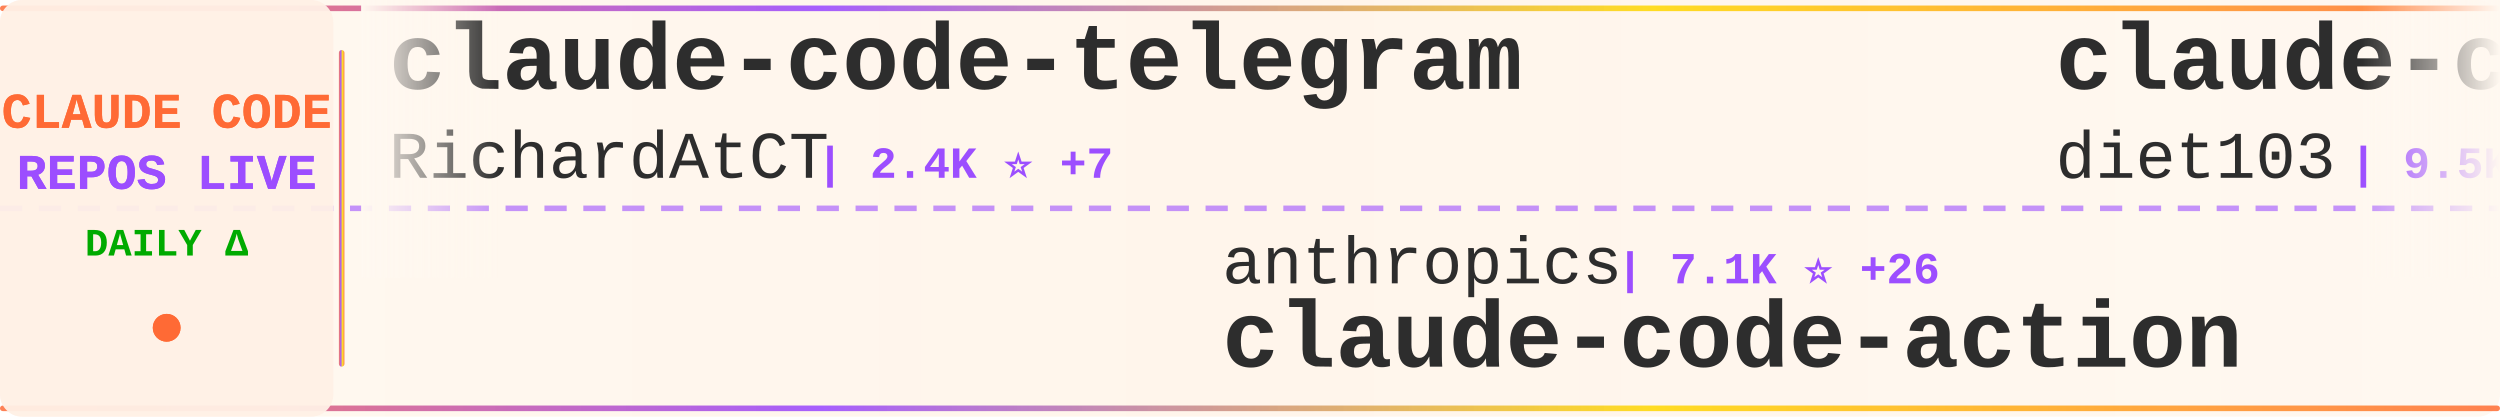
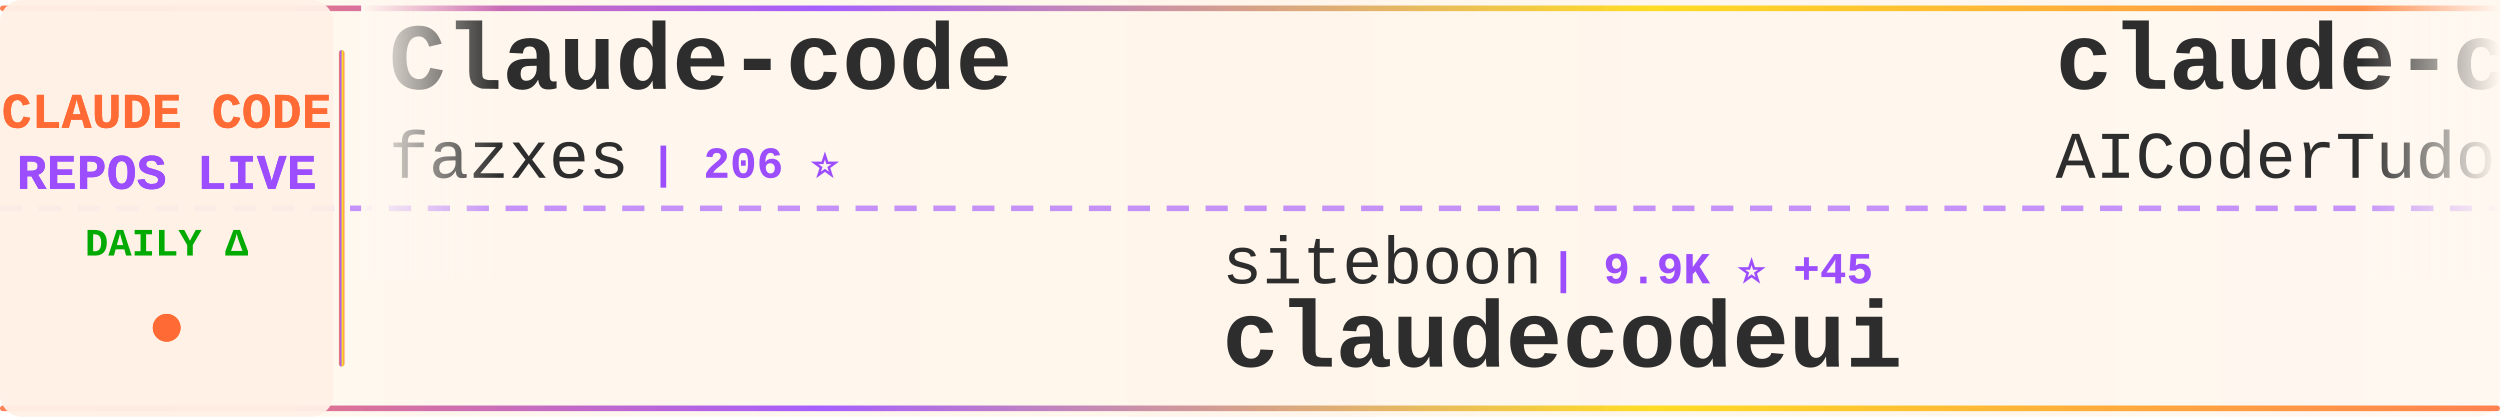
<svg xmlns="http://www.w3.org/2000/svg" width="900" height="150">
  <defs>
    <linearGradient id="tickerBg" x1="0%" y1="0%" x2="100%" y2="0%">
      <stop offset="0%" style="stop-color:#fff8f0;stop-opacity:0.98" />
      <stop offset="50%" style="stop-color:#fff5eb;stop-opacity:1" />
      <stop offset="100%" style="stop-color:#fff8f0;stop-opacity:0.98" />
    </linearGradient>
    <linearGradient id="borderGrad" x1="0%" y1="0%" x2="100%" y2="0%">
      <stop offset="0%" style="stop-color:#FF6B35;stop-opacity:0.85">
        <animate attributeName="stop-opacity" values="0.85;1;0.85" dur="2s" repeatCount="indefinite" />
      </stop>
      <stop offset="33%" style="stop-color:#9C4EFF;stop-opacity:0.9">
        <animate attributeName="stop-opacity" values="0.9;1;0.9" dur="2.2s" repeatCount="indefinite" />
      </stop>
      <stop offset="66%" style="stop-color:#FFD700;stop-opacity:0.85">
        <animate attributeName="stop-opacity" values="0.85;1;0.85" dur="1.8s" repeatCount="indefinite" />
      </stop>
      <stop offset="100%" style="stop-color:#FF6B35;stop-opacity:0.85">
        <animate attributeName="stop-opacity" values="0.85;1;0.85" dur="2s" repeatCount="indefinite" />
      </stop>
    </linearGradient>
    <filter id="textGlow">
      <feGaussianBlur stdDeviation="0.15" result="coloredBlur" />
      <feMerge>
        <feMergeNode in="coloredBlur" />
        <feMergeNode in="SourceGraphic" />
      </feMerge>
    </filter>
    <filter id="metricGlow">
      <feGaussianBlur stdDeviation="0.2" result="coloredBlur" />
      <feMerge>
        <feMergeNode in="coloredBlur" />
        <feMergeNode in="SourceGraphic" />
      </feMerge>
    </filter>
    <linearGradient id="leftFade" x1="0%" y1="0%" x2="100%" y2="0%">
      <stop offset="0%" style="stop-color:#fff8f0;stop-opacity:1" />
      <stop offset="100%" style="stop-color:#fff8f0;stop-opacity:0" />
    </linearGradient>
    <linearGradient id="rightFade" x1="0%" y1="0%" x2="100%" y2="0%">
      <stop offset="0%" style="stop-color:#fff8f0;stop-opacity:0" />
      <stop offset="100%" style="stop-color:#fff8f0;stop-opacity:1" />
    </linearGradient>
  </defs>
  <rect width="900" height="150" fill="url(#tickerBg)" rx="8" />
  <rect x="0" y="2" width="900" height="2" fill="url(#borderGrad)" rx="1" />
  <rect x="0" y="146" width="900" height="2" fill="url(#borderGrad)" rx="1" />
  <line x1="0" y1="75" x2="900" y2="75" stroke="#9C4EFF" stroke-width="2" stroke-dasharray="8 6" opacity="0.6" />
  <rect x="0" y="0" width="120" height="150" fill="#fff0e6" opacity="0.95" rx="8" />
  <text x="60" y="46" font-family="'Courier New', monospace" font-size="18" font-weight="bold" fill="#FF6B35" text-anchor="middle" filter="url(#textGlow)">
    CLAUDE CODE
  </text>
  <text x="60" y="68" font-family="'Courier New', monospace" font-size="18" font-weight="bold" fill="#9C4EFF" text-anchor="middle" filter="url(#textGlow)">
    REPOS LIVE
  </text>
  <text x="60" y="92" font-family="'Courier New', monospace" font-size="14" font-weight="bold" fill="#00aa00" text-anchor="middle">
    DAILY Δ
  </text>
  <circle cx="60" cy="118" r="5" fill="#FF6B35" filter="url(#metricGlow)">
    <animate attributeName="r" values="4;6;4" dur="1.5s" repeatCount="indefinite" />
    <animate attributeName="opacity" values="0.6;1;0.6" dur="1.5s" repeatCount="indefinite" />
  </circle>
  <rect x="122" y="18" width="2" height="114" fill="url(#borderGrad)" rx="1" />
  <clipPath id="tickerClip">
    <rect x="130" y="0" width="770" height="150" />
  </clipPath>
  <g clip-path="url(#tickerClip)">
    <g id="tickerItems">
      <animateTransform attributeName="transform" attributeType="XML" type="translate" from="0 0" to="-3000 0" dur="54s" repeatCount="indefinite" />
      <g transform="translate(0, 0)">
-         <text x="140" y="32" font-family="'Courier New', monospace" font-size="34" font-weight="bold" fill="#2d2d2d">claude-code-telegram</text>
-         <text x="140" y="64" font-family="'Courier New', monospace" font-size="24" font-weight="normal" fill="#2d2d2d" opacity="1.0">RichardAtCT</text>
-         <text x="294" y="64" font-family="'Courier New', monospace" font-size="16" font-weight="bold" fill="#9C4EFF"> | 2.4K ⭐ +7</text>
+         <text x="140" y="32" font-family="'Courier New', monospace" font-size="34" font-weight="bold" fill="#2d2d2d">Claude-code</text>
+         <text x="140" y="64" font-family="'Courier New', monospace" font-size="24" font-weight="normal" fill="#2d2d2d" opacity="1.0">fazxes</text>
+         <text x="234" y="64" font-family="'Courier New', monospace" font-size="16" font-weight="bold" fill="#9C4EFF"> | 206 ⭐</text>
      </g>
      <g transform="translate(300, 0)">
+         <text x="140" y="102" font-family="'Courier New', monospace" font-size="24" font-weight="normal" fill="#2d2d2d" opacity="1.0">siteboon</text>
+         <text x="258" y="102" font-family="'Courier New', monospace" font-size="16" font-weight="bold" fill="#9C4EFF"> | 9.9K ⭐ +45</text>
+         <text x="140" y="132" font-family="'Courier New', monospace" font-size="34" font-weight="bold" fill="#2d2d2d">claudecodeui</text>
+       </g>
+       <g transform="translate(600, 0)">
+         <text x="140" y="32" font-family="'Courier New', monospace" font-size="34" font-weight="bold" fill="#2d2d2d">claude-code-tudou</text>
+         <text x="140" y="64" font-family="'Courier New', monospace" font-size="24" font-weight="normal" fill="#2d2d2d" opacity="1.0">AICoderTudou</text>
+         <text x="306" y="64" font-family="'Courier New', monospace" font-size="16" font-weight="bold" fill="#9C4EFF"> | 482 ⭐ +3</text>
+       </g>
+       <g transform="translate(900, 0)">
+         <text x="140" y="102" font-family="'Courier New', monospace" font-size="24" font-weight="normal" fill="#2d2d2d" opacity="1.0">huangserva</text>
+         <text x="282" y="102" font-family="'Courier New', monospace" font-size="16" font-weight="bold" fill="#9C4EFF"> | 552 ⭐ +1</text>
+         <text x="140" y="132" font-family="'Courier New', monospace" font-size="34" font-weight="bold" fill="#2d2d2d">claude-code-cli</text>
+       </g>
+       <g transform="translate(1200, 0)">
+         <text x="140" y="32" font-family="'Courier New', monospace" font-size="34" font-weight="bold" fill="#2d2d2d">claude-code-sourcemap</text>
+         <text x="140" y="64" font-family="'Courier New', monospace" font-size="24" font-weight="normal" fill="#2d2d2d" opacity="1.0">Hyper66666</text>
+         <text x="282" y="64" font-family="'Courier New', monospace" font-size="16" font-weight="bold" fill="#9C4EFF"> | 206 ⭐</text>
+       </g>
+       <g transform="translate(1500, 0)">
+         <text x="140" y="102" font-family="'Courier New', monospace" font-size="24" font-weight="normal" fill="#2d2d2d" opacity="1.0">sugyan</text>
+         <text x="234" y="102" font-family="'Courier New', monospace" font-size="16" font-weight="bold" fill="#9C4EFF"> | 1.0K ⭐ +7</text>
+         <text x="140" y="132" font-family="'Courier New', monospace" font-size="34" font-weight="bold" fill="#2d2d2d">claude-code-webui</text>
+       </g>
+       <g transform="translate(1800, 0)">
+         <text x="140" y="32" font-family="'Courier New', monospace" font-size="34" font-weight="bold" fill="#2d2d2d">Auto-claude-code-researc...</text>
+         <text x="140" y="64" font-family="'Courier New', monospace" font-size="24" font-weight="normal" fill="#2d2d2d" opacity="1.0">wanshuiyin</text>
+         <text x="282" y="64" font-family="'Courier New', monospace" font-size="16" font-weight="bold" fill="#9C4EFF"> | 6.8K ⭐ +140</text>
+       </g>
+       <g transform="translate(2100, 0)">
        <text x="140" y="102" font-family="'Courier New', monospace" font-size="24" font-weight="normal" fill="#2d2d2d" opacity="1.0">anthropics</text>
-         <text x="282" y="102" font-family="'Courier New', monospace" font-size="16" font-weight="bold" fill="#9C4EFF"> | 7.1K ⭐ +26</text>
+         <text x="282" y="102" font-family="'Courier New', monospace" font-size="16" font-weight="bold" fill="#9C4EFF"> | 7.1K ⭐ +23</text>
        <text x="140" y="132" font-family="'Courier New', monospace" font-size="34" font-weight="bold" fill="#2d2d2d">claude-code-action</text>
      </g>
-       <g transform="translate(600, 0)">
-         <text x="140" y="32" font-family="'Courier New', monospace" font-size="34" font-weight="bold" fill="#2d2d2d">claude-code-infrastructu...</text>
-         <text x="140" y="64" font-family="'Courier New', monospace" font-size="24" font-weight="normal" fill="#2d2d2d" opacity="1.0">diet103</text>
-         <text x="246" y="64" font-family="'Courier New', monospace" font-size="16" font-weight="bold" fill="#9C4EFF"> | 9.5K ⭐ +4</text>
-       </g>
-       <g transform="translate(900, 0)">
-         <text x="140" y="102" font-family="'Courier New', monospace" font-size="24" font-weight="normal" fill="#2d2d2d" opacity="1.0">Windy3f3f3f3f</text>
-         <text x="318" y="102" font-family="'Courier New', monospace" font-size="16" font-weight="bold" fill="#9C4EFF"> | 1.9K ⭐ +34</text>
-         <text x="140" y="132" font-family="'Courier New', monospace" font-size="34" font-weight="bold" fill="#2d2d2d">how-claude-code-works</text>
-       </g>
-       <g transform="translate(1200, 0)">
-         <text x="140" y="32" font-family="'Courier New', monospace" font-size="34" font-weight="bold" fill="#2d2d2d">claude-code-webui</text>
-         <text x="140" y="64" font-family="'Courier New', monospace" font-size="24" font-weight="normal" fill="#2d2d2d" opacity="1.0">sugyan</text>
-         <text x="234" y="64" font-family="'Courier New', monospace" font-size="16" font-weight="bold" fill="#9C4EFF"> | 1.0K ⭐ +2</text>
-       </g>
-       <g transform="translate(1500, 0)">
-         <text x="140" y="102" font-family="'Courier New', monospace" font-size="24" font-weight="normal" fill="#2d2d2d" opacity="1.0">Alishahryar1</text>
-         <text x="306" y="102" font-family="'Courier New', monospace" font-size="16" font-weight="bold" fill="#9C4EFF"> | 1.9K ⭐ +21</text>
-         <text x="140" y="132" font-family="'Courier New', monospace" font-size="34" font-weight="bold" fill="#2d2d2d">free-claude-code</text>
-       </g>
-       <g transform="translate(1800, 0)">
-         <text x="140" y="32" font-family="'Courier New', monospace" font-size="34" font-weight="bold" fill="#2d2d2d">awesome-claude-code-suba...</text>
-         <text x="140" y="64" font-family="'Courier New', monospace" font-size="24" font-weight="normal" fill="#2d2d2d" opacity="1.0">VoltAgent</text>
-         <text x="270" y="64" font-family="'Courier New', monospace" font-size="16" font-weight="bold" fill="#9C4EFF"> | 17.3K ⭐ +127</text>
-       </g>
-       <g transform="translate(2100, 0)">
-         <text x="140" y="102" font-family="'Courier New', monospace" font-size="24" font-weight="normal" fill="#2d2d2d" opacity="1.0">huangserva</text>
-         <text x="282" y="102" font-family="'Courier New', monospace" font-size="16" font-weight="bold" fill="#9C4EFF"> | 551 ⭐</text>
-         <text x="140" y="132" font-family="'Courier New', monospace" font-size="34" font-weight="bold" fill="#2d2d2d">claude-code-cli</text>
-       </g>
      <g transform="translate(2400, 0)">
-         <text x="140" y="32" font-family="'Courier New', monospace" font-size="34" font-weight="bold" fill="#2d2d2d">claudecodeui</text>
-         <text x="140" y="64" font-family="'Courier New', monospace" font-size="24" font-weight="normal" fill="#2d2d2d" opacity="1.0">siteboon</text>
-         <text x="258" y="64" font-family="'Courier New', monospace" font-size="16" font-weight="bold" fill="#9C4EFF"> | 9.8K ⭐ +49</text>
+         <text x="140" y="32" font-family="'Courier New', monospace" font-size="34" font-weight="bold" fill="#2d2d2d">Claude-Code-Usage-Monito...</text>
+         <text x="140" y="64" font-family="'Courier New', monospace" font-size="24" font-weight="normal" fill="#2d2d2d" opacity="1.0">Maciek-roboblog</text>
+         <text x="342" y="64" font-family="'Courier New', monospace" font-size="16" font-weight="bold" fill="#9C4EFF"> | 7.6K ⭐ +18</text>
      </g>
      <g transform="translate(2700, 0)">
-         <text x="140" y="102" font-family="'Courier New', monospace" font-size="24" font-weight="normal" fill="#2d2d2d" opacity="1.0">lintsinghua</text>
-         <text x="294" y="102" font-family="'Courier New', monospace" font-size="16" font-weight="bold" fill="#9C4EFF"> | 2.7K ⭐ +55</text>
-         <text x="140" y="132" font-family="'Courier New', monospace" font-size="34" font-weight="bold" fill="#2d2d2d">claude-code-book</text>
+         <text x="140" y="102" font-family="'Courier New', monospace" font-size="24" font-weight="normal" fill="#2d2d2d" opacity="1.0">obra</text>
+         <text x="210" y="102" font-family="'Courier New', monospace" font-size="16" font-weight="bold" fill="#9C4EFF"> | 154.6K ⭐ +2.1K</text>
+         <text x="140" y="132" font-family="'Courier New', monospace" font-size="34" font-weight="bold" fill="#2d2d2d">superpowers</text>
      </g>
      <g transform="translate(3000, 0)">
-         <text x="140" y="32" font-family="'Courier New', monospace" font-size="34" font-weight="bold" fill="#2d2d2d">claude-code-telegram</text>
-         <text x="140" y="64" font-family="'Courier New', monospace" font-size="24" font-weight="normal" fill="#2d2d2d" opacity="1.0">RichardAtCT</text>
-         <text x="294" y="64" font-family="'Courier New', monospace" font-size="16" font-weight="bold" fill="#9C4EFF"> | 2.4K ⭐ +7</text>
+         <text x="140" y="32" font-family="'Courier New', monospace" font-size="34" font-weight="bold" fill="#2d2d2d">Claude-code</text>
+         <text x="140" y="64" font-family="'Courier New', monospace" font-size="24" font-weight="normal" fill="#2d2d2d" opacity="1.0">fazxes</text>
+         <text x="234" y="64" font-family="'Courier New', monospace" font-size="16" font-weight="bold" fill="#9C4EFF"> | 206 ⭐</text>
      </g>
      <g transform="translate(3300, 0)">
-         <text x="140" y="102" font-family="'Courier New', monospace" font-size="24" font-weight="normal" fill="#2d2d2d" opacity="1.0">anthropics</text>
-         <text x="282" y="102" font-family="'Courier New', monospace" font-size="16" font-weight="bold" fill="#9C4EFF"> | 7.1K ⭐ +26</text>
-         <text x="140" y="132" font-family="'Courier New', monospace" font-size="34" font-weight="bold" fill="#2d2d2d">claude-code-action</text>
+         <text x="140" y="102" font-family="'Courier New', monospace" font-size="24" font-weight="normal" fill="#2d2d2d" opacity="1.0">siteboon</text>
+         <text x="258" y="102" font-family="'Courier New', monospace" font-size="16" font-weight="bold" fill="#9C4EFF"> | 9.9K ⭐ +45</text>
+         <text x="140" y="132" font-family="'Courier New', monospace" font-size="34" font-weight="bold" fill="#2d2d2d">claudecodeui</text>
      </g>
      <g transform="translate(3600, 0)">
-         <text x="140" y="32" font-family="'Courier New', monospace" font-size="34" font-weight="bold" fill="#2d2d2d">claude-code-infrastructu...</text>
-         <text x="140" y="64" font-family="'Courier New', monospace" font-size="24" font-weight="normal" fill="#2d2d2d" opacity="1.0">diet103</text>
-         <text x="246" y="64" font-family="'Courier New', monospace" font-size="16" font-weight="bold" fill="#9C4EFF"> | 9.5K ⭐ +4</text>
+         <text x="140" y="32" font-family="'Courier New', monospace" font-size="34" font-weight="bold" fill="#2d2d2d">claude-code-tudou</text>
+         <text x="140" y="64" font-family="'Courier New', monospace" font-size="24" font-weight="normal" fill="#2d2d2d" opacity="1.0">AICoderTudou</text>
+         <text x="306" y="64" font-family="'Courier New', monospace" font-size="16" font-weight="bold" fill="#9C4EFF"> | 482 ⭐ +3</text>
      </g>
      <g transform="translate(3900, 0)">
-         <text x="140" y="102" font-family="'Courier New', monospace" font-size="24" font-weight="normal" fill="#2d2d2d" opacity="1.0">Windy3f3f3f3f</text>
-         <text x="318" y="102" font-family="'Courier New', monospace" font-size="16" font-weight="bold" fill="#9C4EFF"> | 1.9K ⭐ +34</text>
-         <text x="140" y="132" font-family="'Courier New', monospace" font-size="34" font-weight="bold" fill="#2d2d2d">how-claude-code-works</text>
+         <text x="140" y="102" font-family="'Courier New', monospace" font-size="24" font-weight="normal" fill="#2d2d2d" opacity="1.0">huangserva</text>
+         <text x="282" y="102" font-family="'Courier New', monospace" font-size="16" font-weight="bold" fill="#9C4EFF"> | 552 ⭐ +1</text>
+         <text x="140" y="132" font-family="'Courier New', monospace" font-size="34" font-weight="bold" fill="#2d2d2d">claude-code-cli</text>
      </g>
    </g>
  </g>
  <rect x="130" y="0" width="50" height="100" fill="url(#leftFade)" />
  <rect x="850" y="0" width="50" height="100" fill="url(#rightFade)" />
</svg>
